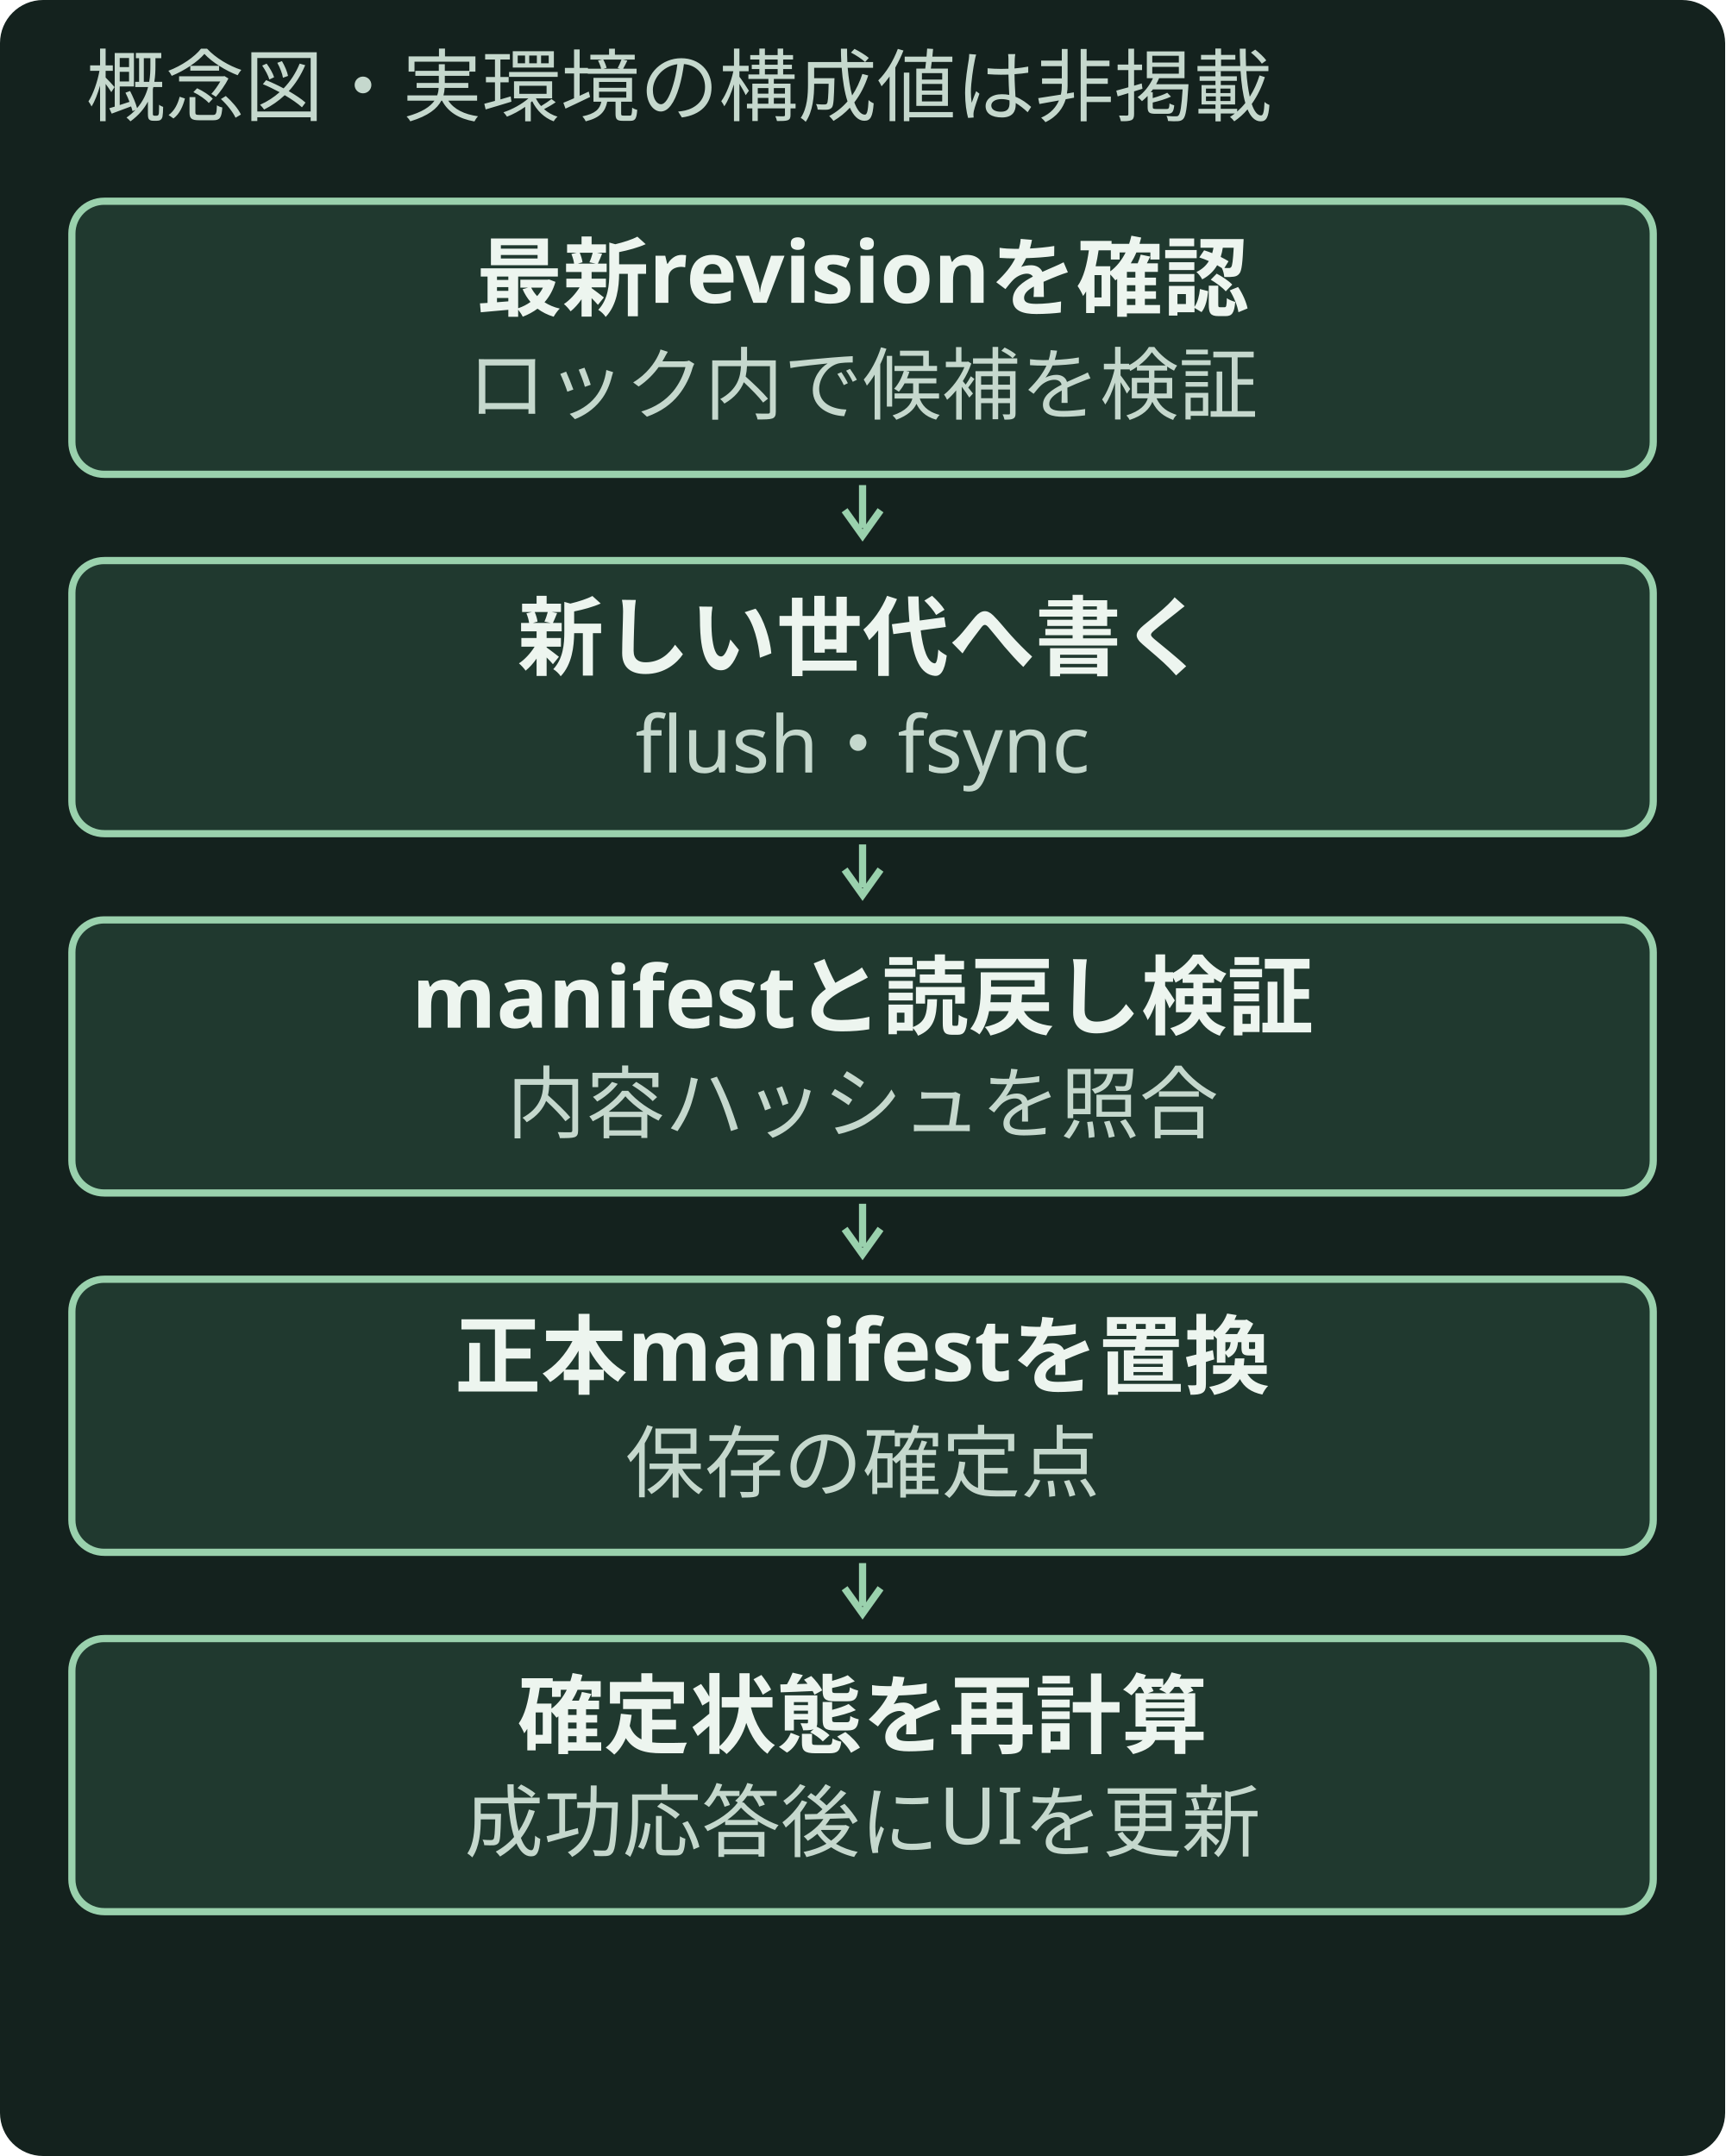
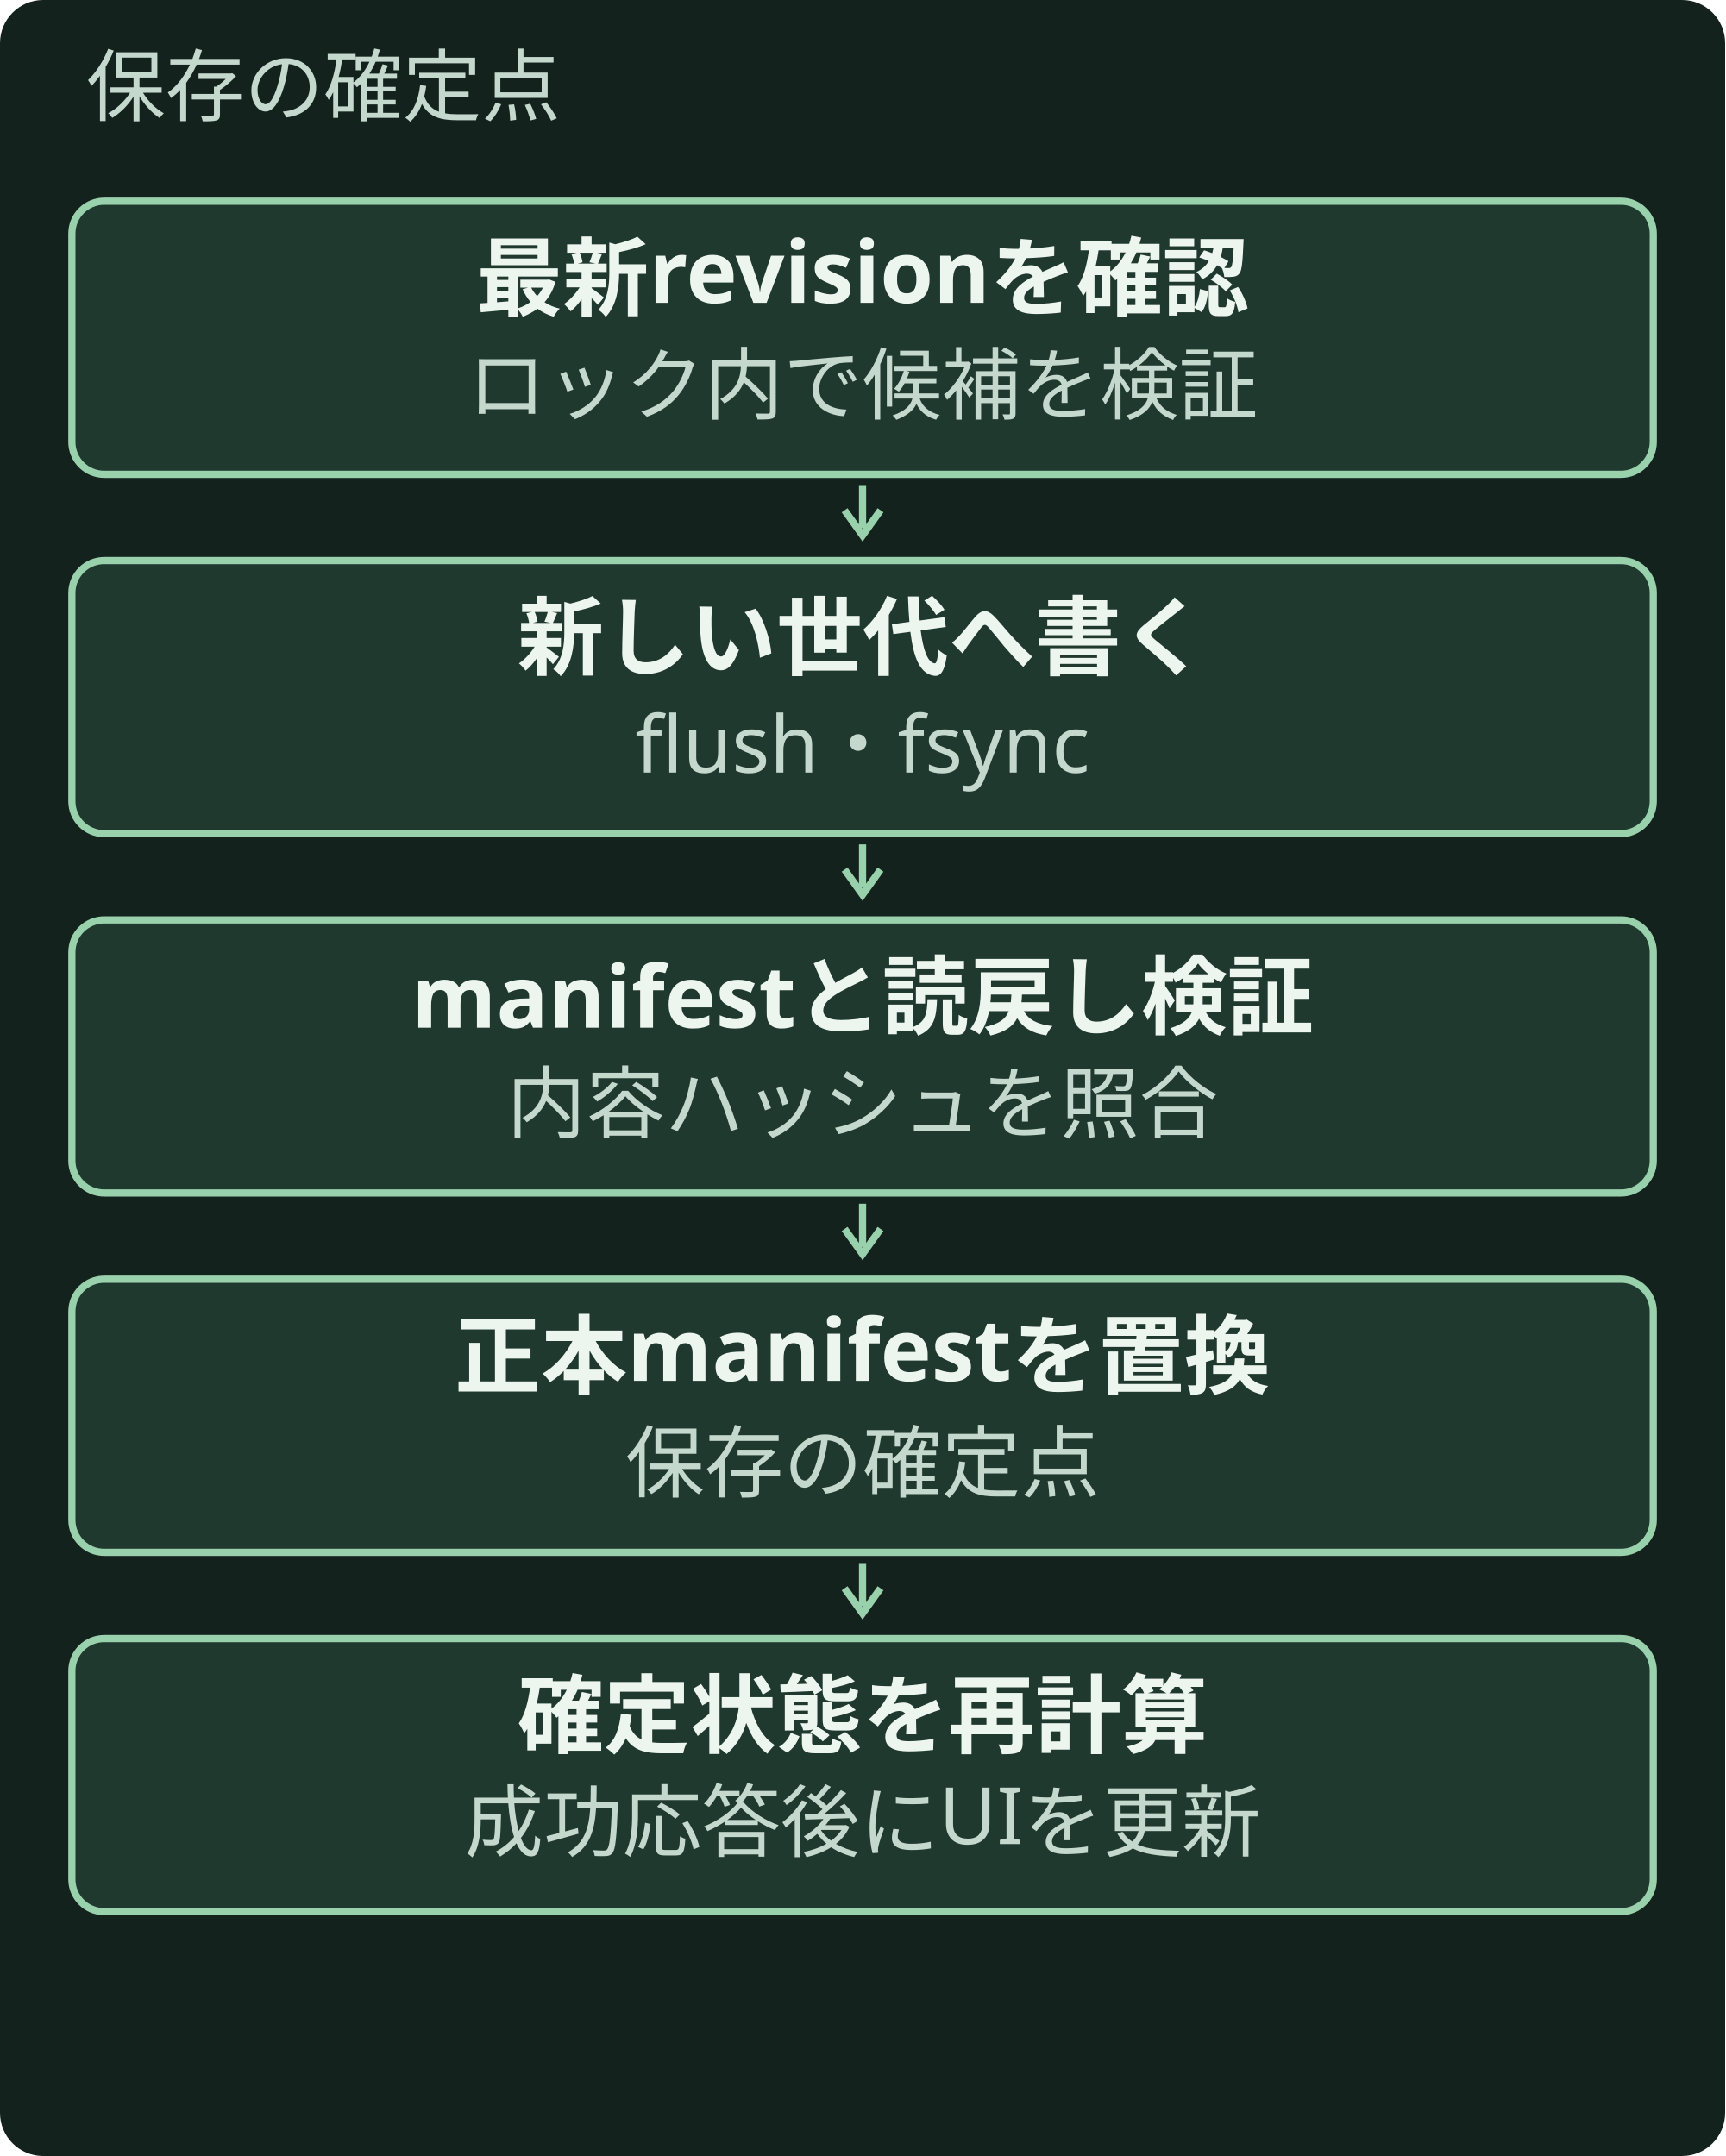
<svg xmlns="http://www.w3.org/2000/svg" width="480" height="600" viewBox="0 0 480 600" role="img" aria-labelledby="title desc">
  <rect width="480" height="600" rx="12" fill="#14221e" />
-   <text x="24" y="32" fill="#c5d8cd" font-family="sans-serif" font-size="22">概念図・実環境の構成値は非掲載</text>
+   <text x="24" y="32" fill="#c5d8cd" font-family="sans-serif" font-size="22">保存の確定点</text>
  <rect x="20" y="56" width="440" height="76" rx="9" fill="#20392f" stroke="#9ad1ad" stroke-width="2" />
  <text x="240" y="86" text-anchor="middle" fill="#edf5ef" font-family="sans-serif" font-size="24" font-weight="600">最新revisionを確認</text>
  <text x="240" y="115" text-anchor="middle" fill="#c5d8cd" font-family="sans-serif" font-size="22">ロック内で候補を検証</text>
  <path d="M240 135 V147" fill="none" stroke="#9ad1ad" stroke-width="2" />
  <path d="M235 142 L240 149 L245 142" fill="none" stroke="#9ad1ad" stroke-width="2" />
  <rect x="20" y="156" width="440" height="76" rx="9" fill="#20392f" stroke="#9ad1ad" stroke-width="2" />
  <text x="240" y="186" text-anchor="middle" fill="#edf5ef" font-family="sans-serif" font-size="24" font-weight="600">新しい世代へ書く</text>
  <text x="240" y="215" text-anchor="middle" fill="#c5d8cd" font-family="sans-serif" font-size="22">flush・fsync</text>
  <path d="M240 235 V247" fill="none" stroke="#9ad1ad" stroke-width="2" />
  <path d="M235 242 L240 249 L245 242" fill="none" stroke="#9ad1ad" stroke-width="2" />
  <rect x="20" y="256" width="440" height="76" rx="9" fill="#20392f" stroke="#9ad1ad" stroke-width="2" />
  <text x="240" y="286" text-anchor="middle" fill="#edf5ef" font-family="sans-serif" font-size="24" font-weight="600">manifestと読戻し検証</text>
  <text x="240" y="315" text-anchor="middle" fill="#c5d8cd" font-family="sans-serif" font-size="22">内容ハッシュを照合</text>
  <path d="M240 335 V347" fill="none" stroke="#9ad1ad" stroke-width="2" />
  <path d="M235 342 L240 349 L245 342" fill="none" stroke="#9ad1ad" stroke-width="2" />
  <rect x="20" y="356" width="440" height="76" rx="9" fill="#20392f" stroke="#9ad1ad" stroke-width="2" />
  <text x="240" y="386" text-anchor="middle" fill="#edf5ef" font-family="sans-serif" font-size="24" font-weight="600">正本manifestを置換</text>
  <text x="240" y="415" text-anchor="middle" fill="#c5d8cd" font-family="sans-serif" font-size="22">保存の確定点</text>
  <path d="M240 435 V447" fill="none" stroke="#9ad1ad" stroke-width="2" />
  <path d="M235 442 L240 449 L245 442" fill="none" stroke="#9ad1ad" stroke-width="2" />
  <rect x="20" y="456" width="440" height="76" rx="9" fill="#20392f" stroke="#9ad1ad" stroke-width="2" />
  <text x="240" y="486" text-anchor="middle" fill="#edf5ef" font-family="sans-serif" font-size="24" font-weight="600">確定状態を再計算</text>
  <text x="240" y="515" text-anchor="middle" fill="#c5d8cd" font-family="sans-serif" font-size="22">成功応答後にUIを更新</text>
</svg>
